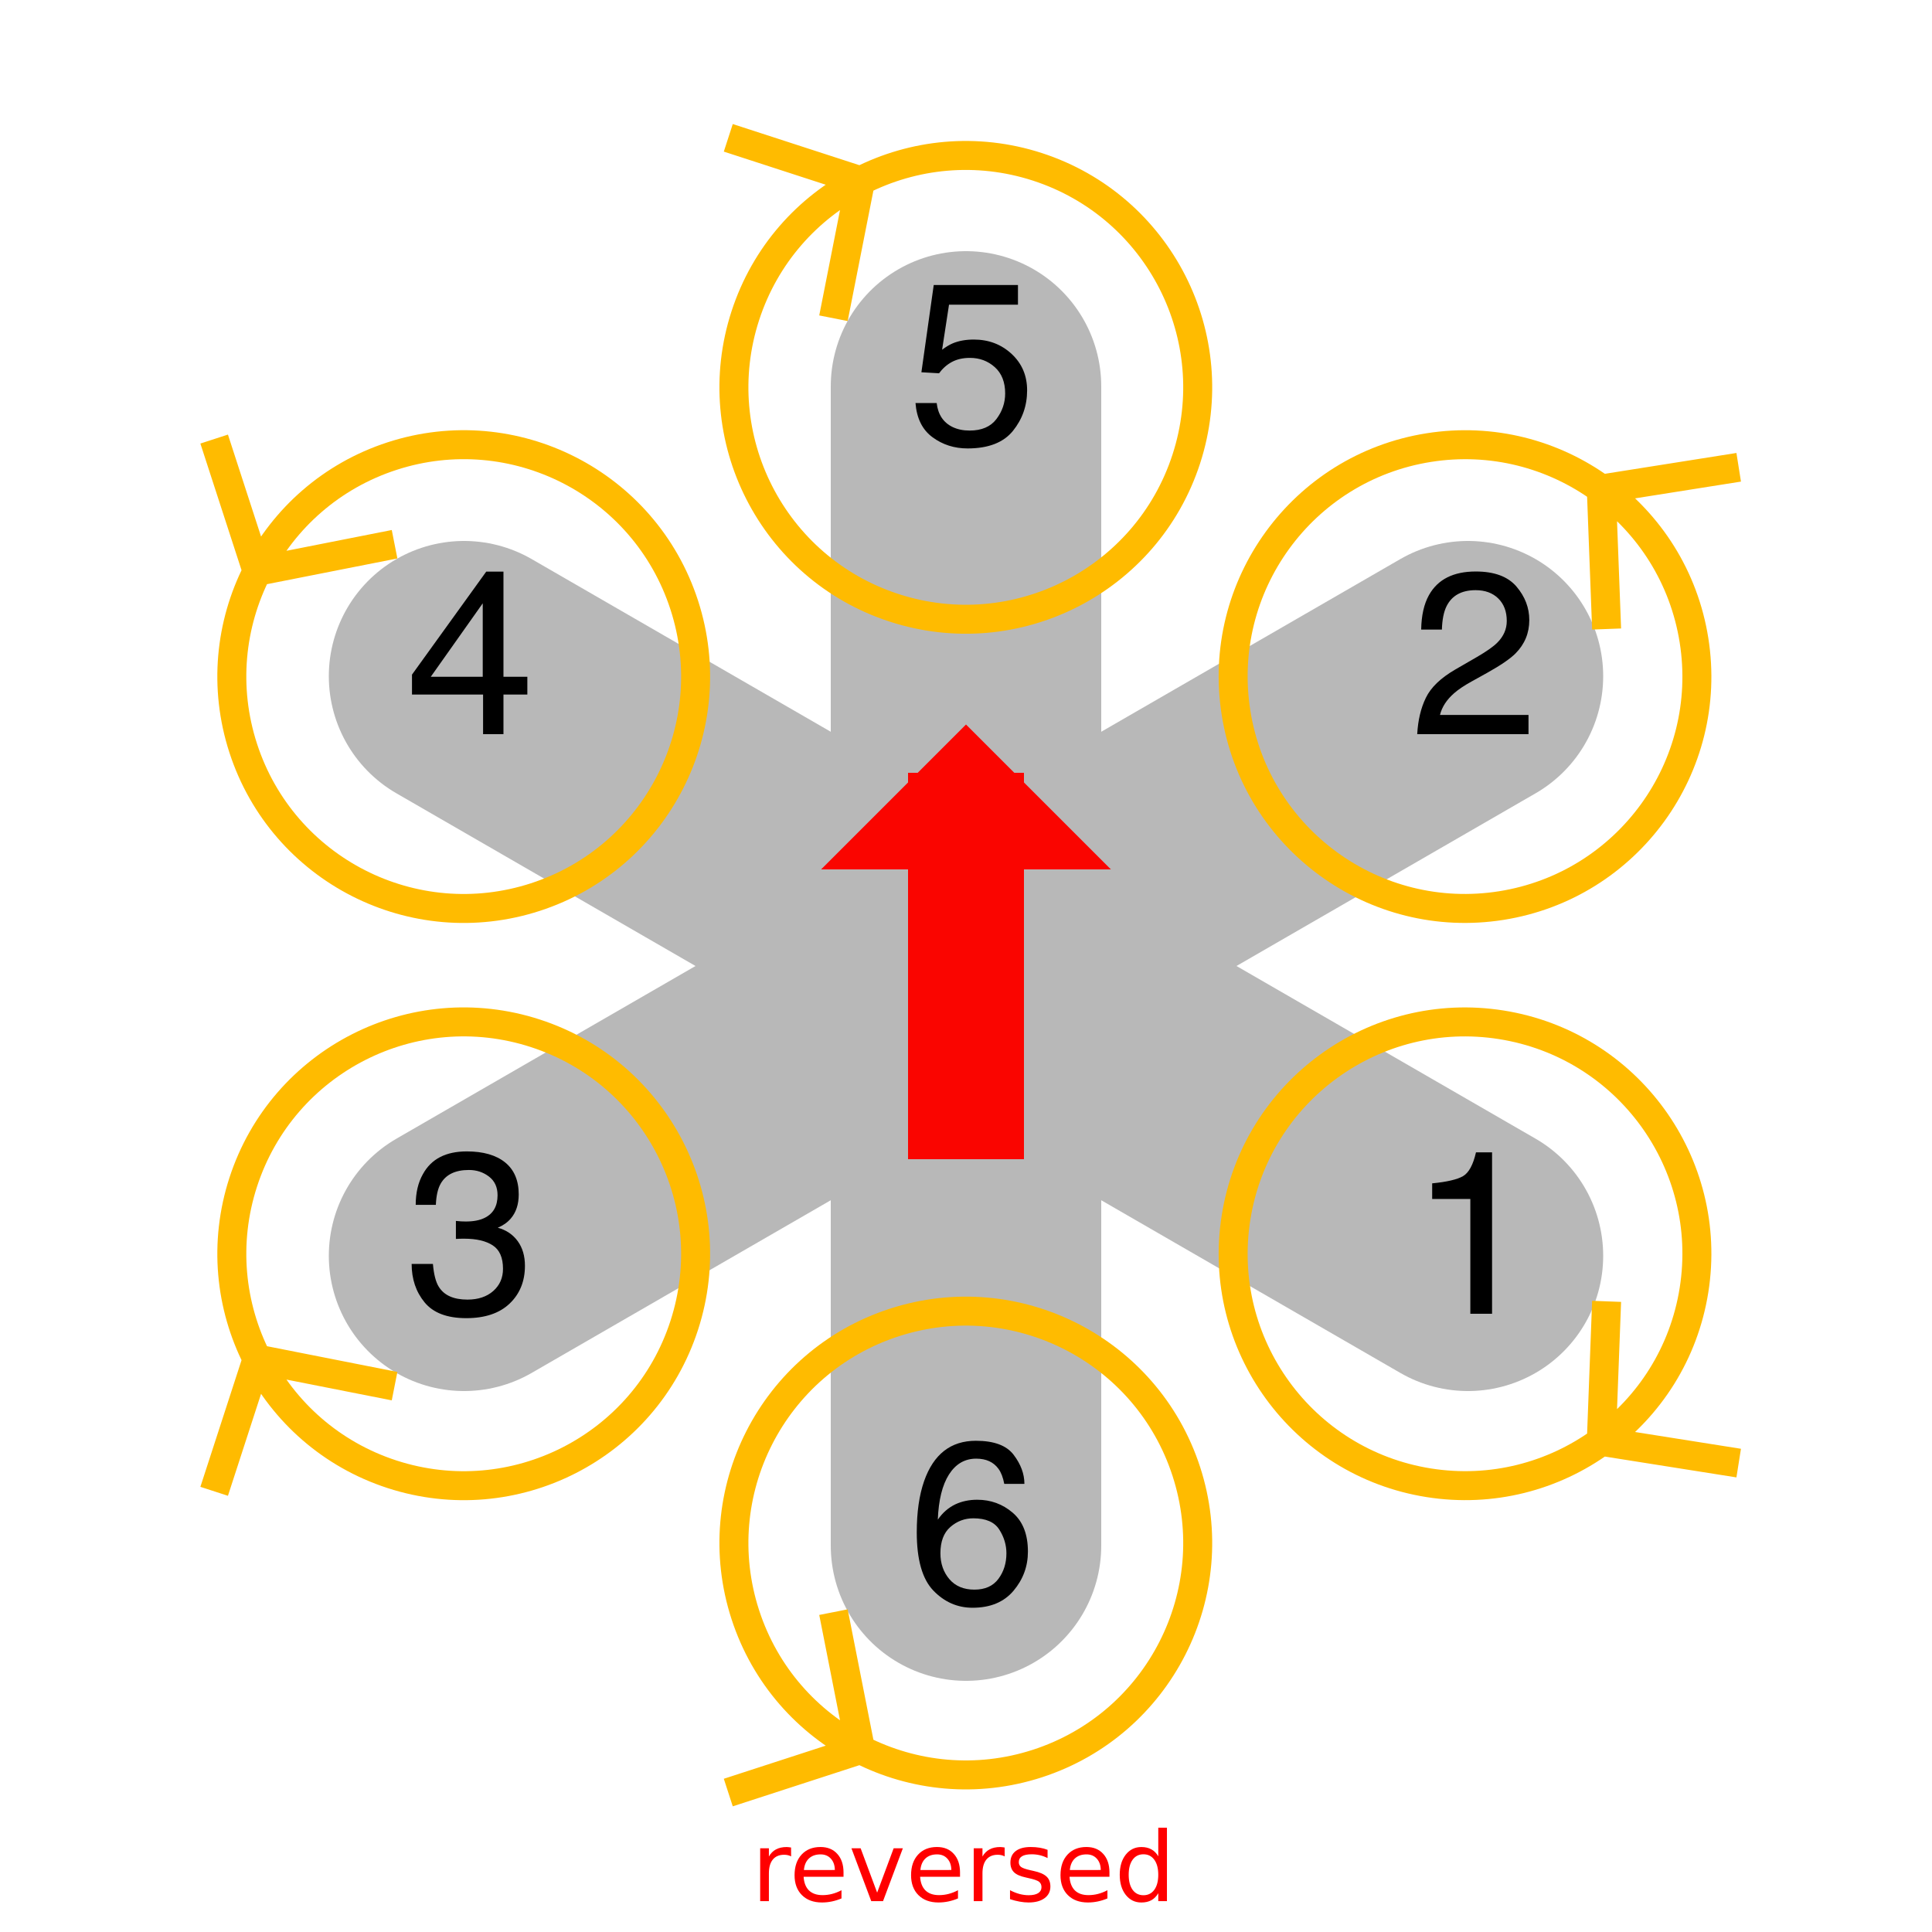
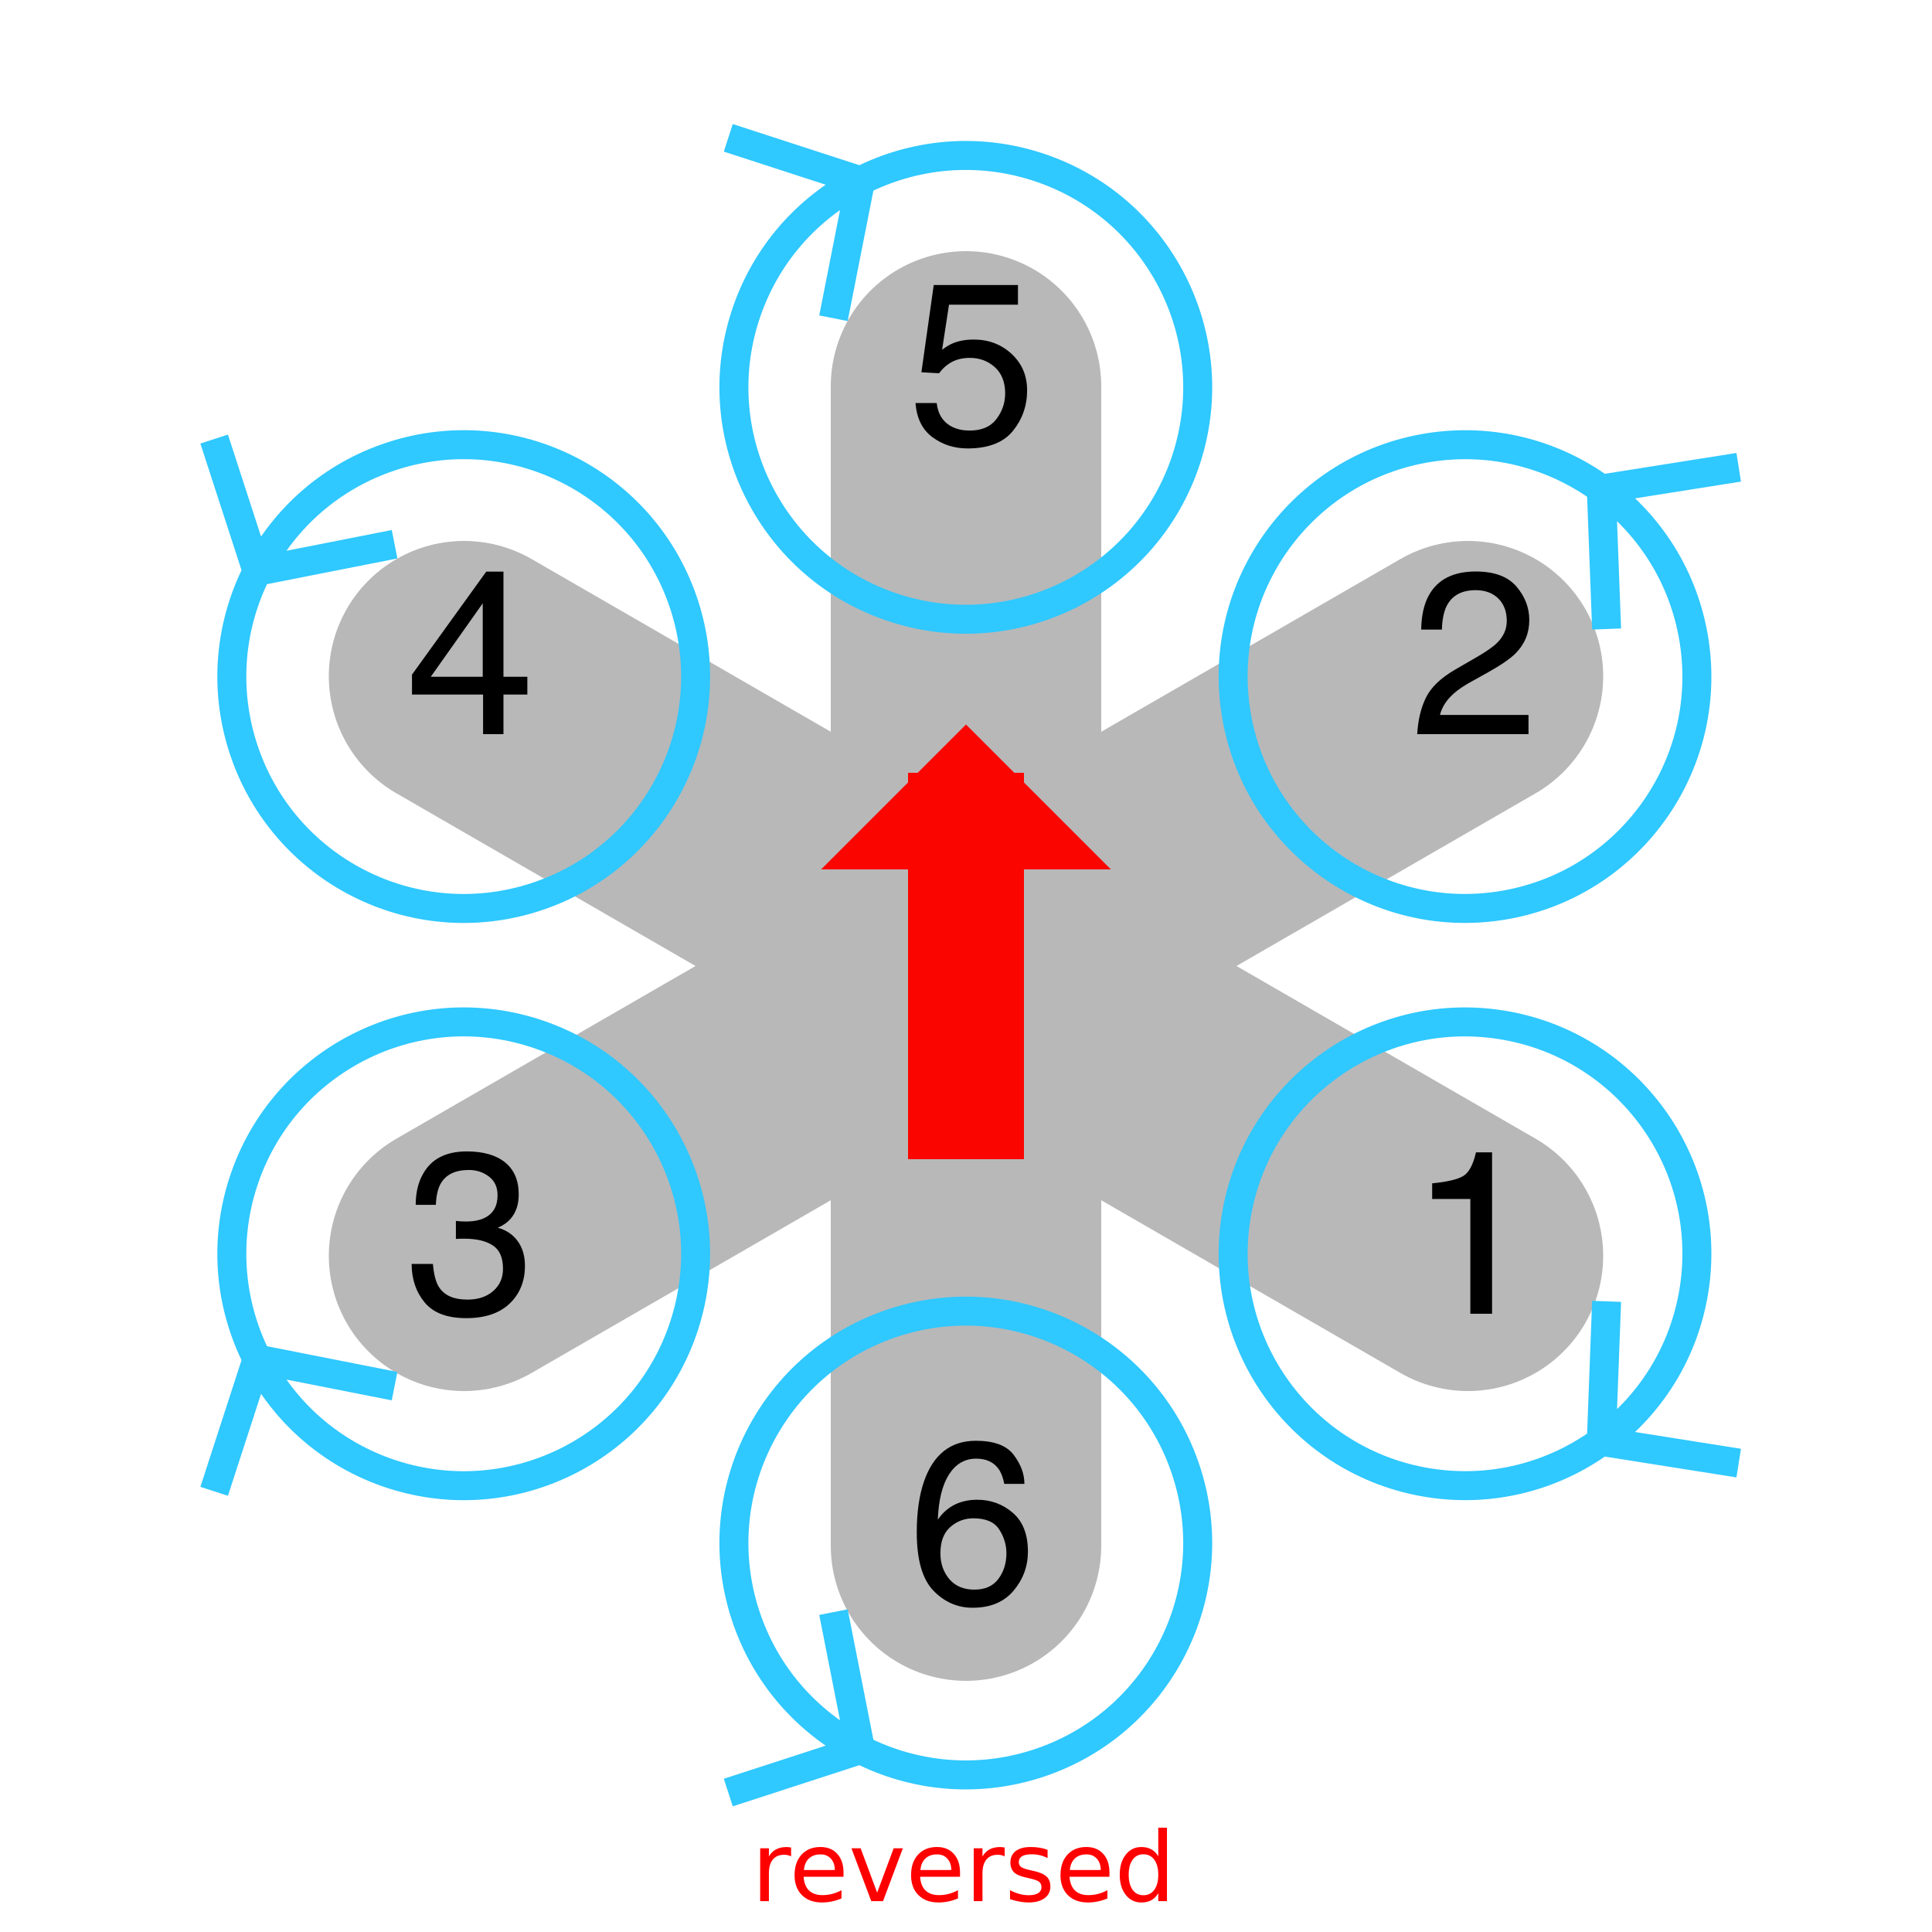
<svg xmlns="http://www.w3.org/2000/svg" xmlns:xlink="http://www.w3.org/1999/xlink" height="200pt" viewBox="0 0 200 200" width="200pt">
  <symbol id="glyph0-1" overflow="visible">
    <path d="m2.965-4.277c.141 1.203.699 2.035 1.676 2.496.5.234 1.078.352 1.734.352 1.25 0 2.176-.398 2.777-1.195.602-.797.902-1.68.902-2.648 0-1.172-.359-2.078-1.07-2.719-.715-.641-1.574-.961-2.574-.961-.727 0-1.348.141-1.871.422-.52.281-.961.672-1.328 1.172l-1.828-.105 1.277-9.035h8.719v2.039h-7.137l-.715 4.664c.391-.297.762-.52 1.113-.668.625-.258 1.348-.387 2.168-.387 1.539 0 2.844.496 3.914 1.488 1.07.992 1.605 2.25 1.605 3.773 0 1.586-.492 2.984-1.469 4.195-.98 1.211-2.547 1.816-4.695 1.816-1.367 0-2.578-.383-3.625-1.156-1.051-.77-1.641-1.949-1.766-3.543zm0 0" />
  </symbol>
  <symbol id="glyph0-2" overflow="visible">
    <path d="m1.648-3.773c.52-1.07 1.531-2.043 3.039-2.918l2.25-1.301c1.008-.586 1.715-1.086 2.121-1.5.641-.648.961-1.391.961-2.227 0-.977-.293-1.75-.879-2.328-.586-.574-1.367-.859-2.344-.859-1.445 0-2.445.547-3 1.641-.297.586-.461 1.398-.492 2.438h-2.145c.023-1.461.293-2.652.809-3.574.914-1.625 2.527-2.438 4.84-2.438 1.922 0 3.324.52 4.215 1.559.887 1.039 1.328 2.195 1.328 3.469 0 1.344-.473 2.492-1.418 3.445-.547.555-1.527 1.227-2.941 2.016l-1.605.891c-.766.422-1.367.824-1.805 1.207-.781.68-1.273 1.434-1.477 2.262h9.164v1.992h-11.52c.078-1.445.375-2.703.898-3.773zm0 0" />
  </symbol>
  <symbol id="glyph0-3" overflow="visible">
    <path d="m2.297-11.883v-1.617c1.523-.148 2.586-.398 3.188-.742.602-.348 1.051-1.172 1.348-2.469h1.664v16.711h-2.25v-11.883zm0 0" />
  </symbol>
  <symbol id="glyph0-4" overflow="visible">
    <path d="m10.938-15.391c.738.973 1.109 1.973 1.109 3.004h-2.086c-.125-.664-.324-1.184-.598-1.559-.508-.703-1.277-1.055-2.309-1.055-1.18 0-2.117.547-2.812 1.633-.695 1.09-1.082 2.652-1.16 4.684.484-.711 1.094-1.242 1.828-1.594.672-.312 1.422-.469 2.25-.469 1.406 0 2.633.449 3.68 1.348 1.047.898 1.57 2.238 1.57 4.02 0 1.523-.496 2.871-1.488 4.051-.992 1.176-2.406 1.762-4.242 1.762-1.57 0-2.926-.598-4.066-1.785-1.141-1.191-1.711-3.199-1.711-6.02 0-2.086.254-3.855.762-5.309.977-2.781 2.762-4.172 5.355-4.172 1.875 0 3.184.484 3.918 1.461zm-1.578 12.828c.551-.746.824-1.625.824-2.641 0-.859-.246-1.68-.738-2.453-.492-.777-1.387-1.168-2.684-1.168-.906 0-1.699.301-2.387.902-.684.602-1.023 1.508-1.023 2.719 0 1.062.312 1.953.93 2.68.621.723 1.484 1.082 2.586 1.082 1.109 0 1.938-.371 2.492-1.121zm0 0" />
  </symbol>
  <symbol id="glyph0-5" overflow="visible">
    <path d="m1.914-1.18c-.895-1.09-1.34-2.414-1.34-3.977h2.203c.094 1.086.297 1.875.609 2.367.547.883 1.535 1.324 2.965 1.324 1.109 0 2-.297 2.672-.891.672-.594 1.008-1.359 1.008-2.297 0-1.156-.352-1.965-1.062-2.426-.707-.461-1.688-.691-2.945-.691-.141 0-.281.004-.43.004-.145.004-.289.012-.438.02v-1.863c.219.023.402.039.551.047.148.008.309.012.48.012.789 0 1.438-.125 1.945-.375.891-.438 1.336-1.219 1.336-2.344 0-.836-.297-1.48-.891-1.934s-1.285-.68-2.074-.68c-1.406 0-2.379.469-2.918 1.406-.297.516-.465 1.25-.504 2.203h-2.086c0-1.25.25-2.312.75-3.188.859-1.562 2.371-2.344 4.535-2.344 1.711 0 3.035.383 3.973 1.141.938.762 1.406 1.867 1.406 3.312 0 1.031-.277 1.867-.832 2.508-.344.398-.789.711-1.336.938.883.242 1.57.711 2.07 1.398.496.691.742 1.539.742 2.539 0 1.602-.527 2.906-1.582 3.914-1.055 1.008-2.551 1.512-4.488 1.512-1.984 0-3.422-.543-4.32-1.637zm0 0" />
  </symbol>
  <symbol id="glyph0-6" overflow="visible">
    <path d="m7.934-5.941v-7.605l-5.379 7.605zm.035 5.941v-4.102h-7.359v-2.062l7.688-10.664h1.781v10.887h2.473v1.84h-2.473v4.102zm0 0" />
  </symbol>
  <g>
    <g>
      <path d="m100 40v120m51.961-90-103.922 60m103.922 0-103.922-60" style="fill:none;stroke:#b8b8b8;stroke-width:28;stroke-linecap:round;stroke-linejoin:round;stroke-miterlimit:10" />
      <g>
        <use height="100%" width="100%" x="94" xlink:href="#glyph0-1" y="46" />
      </g>
      <g>
        <use height="100%" width="100%" x="145.961" xlink:href="#glyph0-2" y="76" />
      </g>
      <g>
        <use height="100%" width="100%" x="145.961" xlink:href="#glyph0-3" y="136" />
      </g>
      <g>
        <use height="100%" width="100%" x="94" xlink:href="#glyph0-4" y="166" />
      </g>
      <g>
        <use height="100%" width="100%" x="42.039" xlink:href="#glyph0-5" y="136" />
      </g>
      <g>
        <use height="100%" width="100%" x="42.039" xlink:href="#glyph0-6" y="76" />
      </g>
      <path d="m100 80v40" fill="none" stroke="#fa0500" stroke-linejoin="bevel" stroke-miterlimit="10" stroke-width="12" />
      <path d="m100 75-15 15h30z" fill="#fa0500" />
-       <g fill="none" stroke="#fb0" stroke-miterlimit="10" stroke-width="3">
+       <g fill="none" stroke="#2fc8ff" stroke-miterlimit="10" stroke-width="3">
        <path d="m92.564 136.908c12.605-4.096 26.146 2.804 30.242 15.409 4.096 12.605-2.804 26.146-15.409 30.242-12.605 4.096-26.146-2.804-30.242-15.409-4.096-12.605 2.804-26.146 15.409-30.242m-3.478 44.207-13.694 4.449m13.694-4.449-2.807-14.227" />
        <path d="m25.179 122.376c4.096-12.605 17.637-19.505 30.242-15.409 12.605 4.096 19.505 17.637 15.409 30.242-4.096 12.605-17.637 19.505-30.242 15.409-12.605-4.096-19.505-17.637-15.409-30.242m1.44 18.31-4.449 13.694m4.449-13.694 14.227 2.807" />
        <path d="m25.179 77.456c-4.096-12.605 2.804-26.146 15.409-30.242 12.605-4.096 26.146 2.804 30.242 15.409 4.096 12.605-2.804 26.146-15.409 30.242-12.605 4.096-26.146-2.804-30.242-15.409m1.44-18.31-4.449-13.694m4.449 13.694 14.227-2.807" />
        <path d="m92.564 62.924c-12.605-4.096-19.505-17.637-15.409-30.242 4.096-12.605 17.637-19.505 30.242-15.409 12.605 4.096 19.505 17.637 15.409 30.242-4.096 12.605-17.637 19.505-30.242 15.409m-3.478-44.207-13.694-4.449m13.694 4.449-2.807 14.227" />
        <path d="m127.954 73.794c-2.073-13.091 6.859-25.386 19.95-27.459 13.091-2.073 25.386 6.859 27.459 19.95 2.073 13.091-6.859 25.386-19.95 27.459-13.091 2.073-25.386-6.859-27.459-19.95m37.814-23.169.547 14.491m-.547-14.491 14.221-2.252" />
        <path d="m127.954 126.037c2.073-13.091 14.368-22.023 27.459-19.95 13.091 2.073 22.023 14.368 19.95 27.459-2.073 13.091-14.368 22.023-27.459 19.95-13.091-2.073-22.023-14.368-19.95-27.459m37.814 23.169.547-14.491m-.547 14.491 14.221 2.252" />
      </g>
    </g>
    <g fill="#f00">
      <path d="m81.896 192.175q-.151-.088-.332-.127-.176-.044-.391-.044-.762 0-1.172.498-.405.493-.405 1.421v2.881h-.903v-5.469h.903v.85q.283-.498.737-.737.454-.244 1.104-.244.093 0 .205.015.112.01.249.034l.005.923z" />
      <path d="m87.321 193.845v.439h-4.131q.059.928.557 1.416.503.483 1.396.483.518 0 1.001-.127.488-.127.967-.381v.85q-.483.205-.991.312-.508.107-1.03.107-1.309 0-2.075-.762-.762-.762-.762-2.061 0-1.343.723-2.129.728-.791 1.958-.791 1.104 0 1.743.713.645.708.645 1.929zm-.898-.264q-.01-.737-.415-1.177-.4-.439-1.064-.439-.752 0-1.206.425-.449.425-.518 1.196l3.203-.005z" />
      <path d="m88.141 191.335h.952l1.709 4.59 1.709-4.59h.952l-2.051 5.469h-1.221z" />
      <path d="m99.381 193.845v.439h-4.131q.059.928.557 1.416.503.483 1.396.483.518 0 1.001-.127.488-.127.967-.381v.85q-.483.205-.991.312-.508.107-1.03.107-1.309 0-2.075-.762-.762-.762-.762-2.061 0-1.343.723-2.129.728-.791 1.958-.791 1.104 0 1.743.713.645.708.645 1.929zm-.898-.264q-.01-.737-.415-1.177-.4-.439-1.064-.439-.752 0-1.206.425-.449.425-.518 1.196l3.203-.005z" />
      <path d="m104.005 192.175q-.151-.088-.332-.127-.176-.044-.391-.044-.762 0-1.172.498-.405.493-.405 1.421v2.881h-.903v-5.469h.903v.85q.283-.498.737-.737.454-.244 1.104-.244.093 0 .205.015.112.01.249.034l.005.923z" />
      <path d="m108.444 191.496v.85q-.381-.195-.791-.293-.41-.098-.85-.098-.669 0-1.006.205-.332.205-.332.615 0 .312.239.493.239.176.962.337l.308.068q.957.205 1.357.581.405.371.405 1.04 0 .762-.605 1.206-.601.444-1.655.444-.439 0-.918-.088-.474-.083-1.001-.254v-.928q.498.259.981.391.483.127.957.127.635 0 .977-.215.342-.22.342-.615 0-.366-.249-.562-.244-.195-1.079-.376l-.312-.073q-.835-.176-1.206-.537-.371-.366-.371-1.001 0-.771.547-1.191.547-.42 1.553-.42.498 0 .938.073.439.073.811.22z" />
      <path d="m114.85 193.845v.439h-4.131q.059.928.557 1.416.503.483 1.396.483.518 0 1.001-.127.488-.127.967-.381v.85q-.483.205-.991.312-.508.107-1.03.107-1.309 0-2.075-.762-.762-.762-.762-2.061 0-1.343.723-2.129.728-.791 1.958-.791 1.104 0 1.743.713.645.708.645 1.929zm-.898-.264q-.01-.737-.415-1.177-.4-.439-1.064-.439-.752 0-1.206.425-.449.425-.518 1.196l3.203-.005z" />
      <path d="m119.904 192.165v-2.959h.898v7.598h-.898v-.82q-.283.488-.718.728-.43.234-1.035.234-.991 0-1.616-.791-.62-.791-.62-2.08 0-1.289.62-2.08.625-.791 1.616-.791.605 0 1.035.239.435.234.718.723zm-3.062 1.909q0 .991.405 1.558.41.562 1.123.562.713 0 1.123-.562.41-.566.41-1.558 0-.991-.41-1.553-.41-.566-1.123-.566-.713 0-1.123.566-.405.562-.405 1.553z" />
    </g>
  </g>
</svg>
